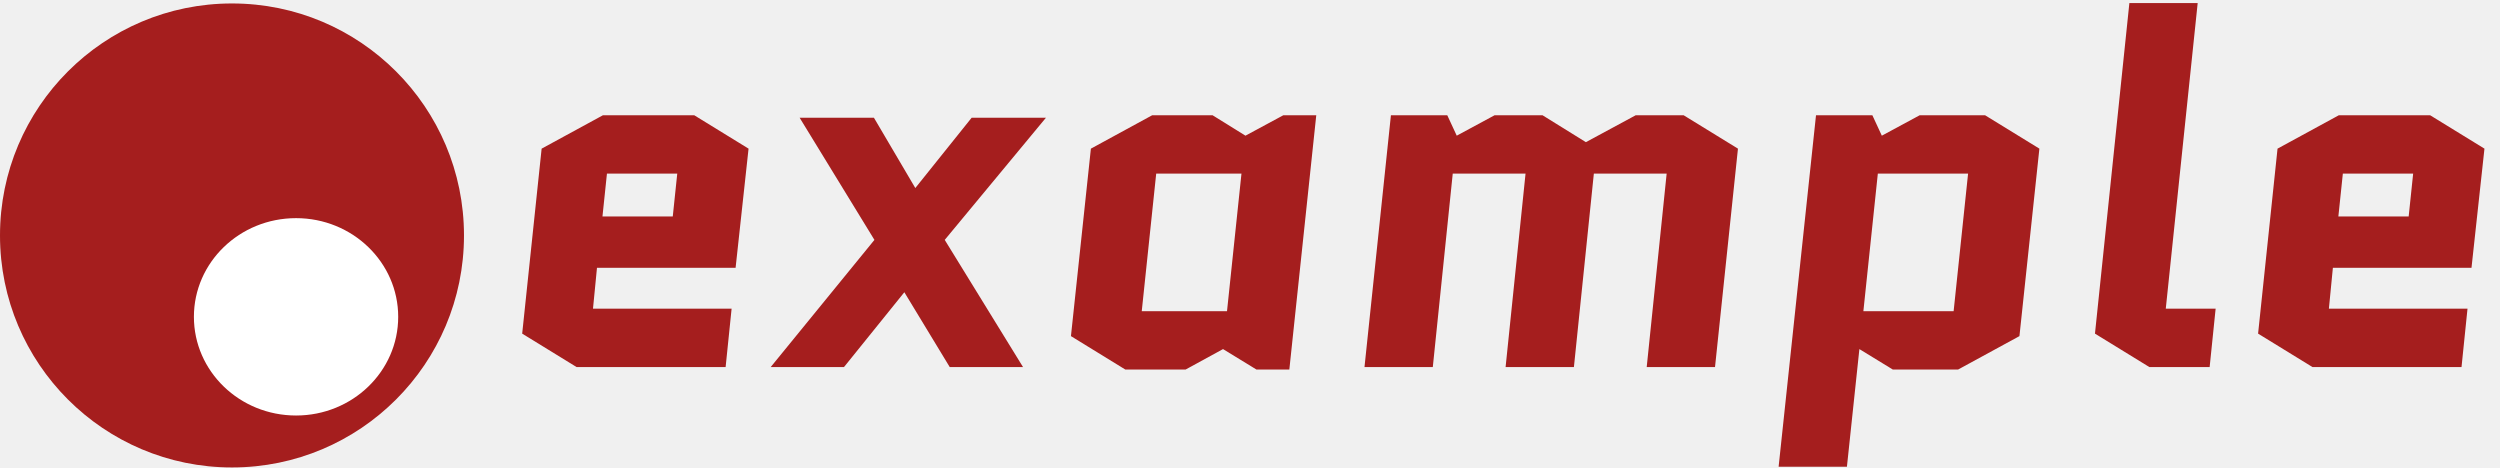
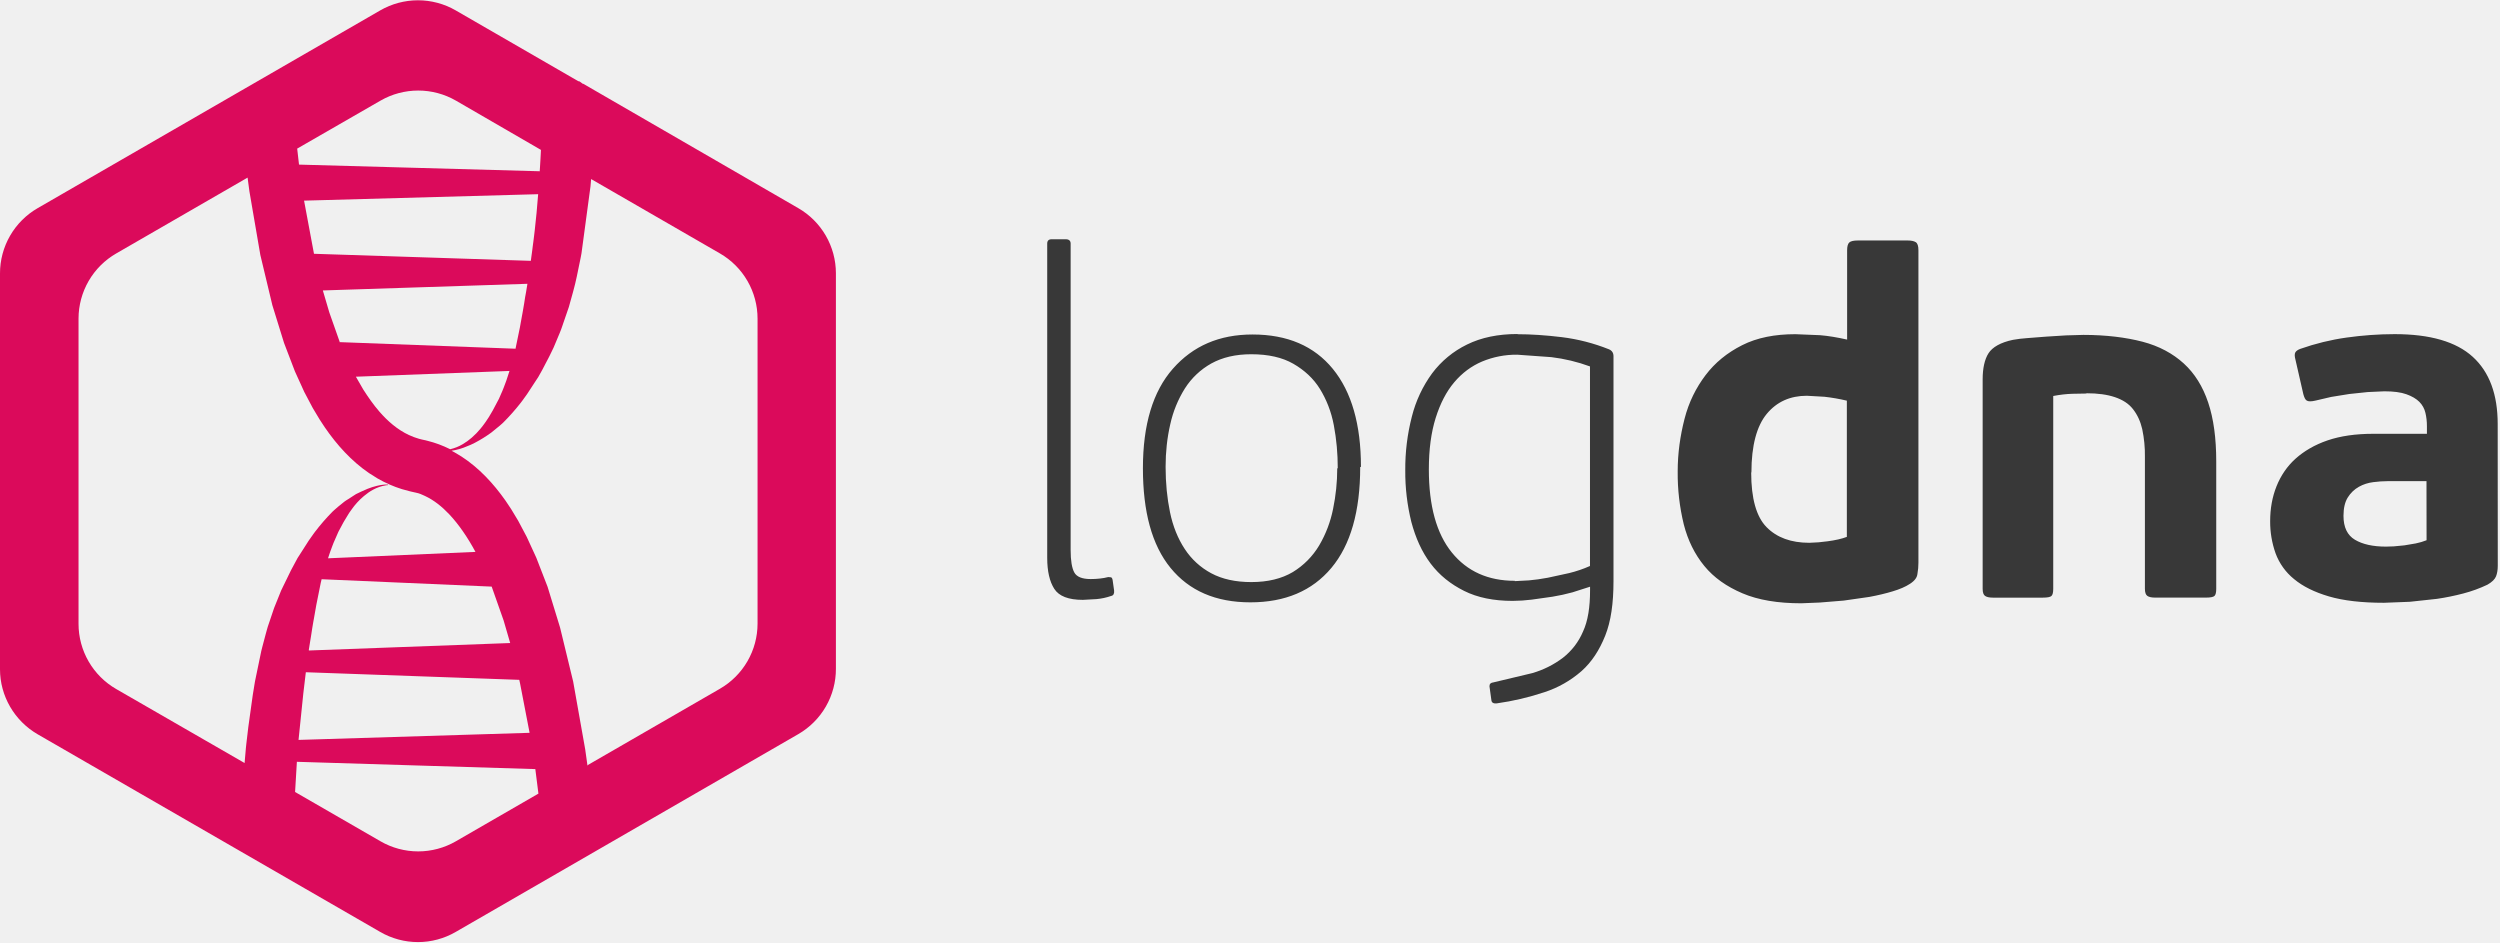
- <svg xmlns="http://www.w3.org/2000/svg" width="722" height="135" viewBox="0 0 722 135" fill="none">
-   <path d="M211.288 89.152L209.56 106H166.504L150.808 96.352L156.424 42.928L174.136 33.28H200.488L216.184 42.928L212.44 77.344H172.408L171.256 89.152H211.288ZM175.288 50.128L173.992 62.512H194.296L195.592 50.128H175.288ZM222.582 106L252.534 69.28L230.934 34H252.39L264.342 54.304L280.614 34H302.07L272.838 69.28L295.446 106H274.278L261.174 84.4L243.75 106H222.582ZM354.361 89.872L358.537 50.128H333.913L329.737 89.872H354.361ZM380.137 33.28L372.361 106.72H362.857L353.209 100.816L342.409 106.72H324.985L309.289 97.072L315.049 42.928L332.761 33.28H350.185L359.689 39.184L370.633 33.28H380.137ZM501.922 42.928L495.298 106H475.57L481.33 50.128H460.306L454.546 106H434.818L440.578 50.128H419.554L413.794 106H394.066L401.698 33.28H417.97L420.706 39.184L431.65 33.28H445.474L458.002 41.056L472.402 33.28H486.226L501.922 42.928ZM565.503 106.72H546.639L536.991 100.816L533.391 134.8H513.663L524.463 33.28H540.735L543.471 39.184L554.415 33.28H573.279L588.975 42.928L583.215 97.072L565.503 106.72ZM542.319 50.128L538.143 89.872H564.207L568.383 50.128H542.319ZM620.723 106L605.027 96.352L614.963 0.88H634.691L625.475 89.152H639.875L638.147 106H620.723ZM712.616 89.152L710.888 106H667.832L652.136 96.352L657.752 42.928L675.464 33.28H701.816L717.512 42.928L713.768 77.344H673.736L672.584 89.152H712.616ZM676.616 50.128L675.32 62.512H695.624L696.92 50.128H676.616Z" fill="#A51E1E" />
-   <circle cx="67" cy="68" r="67" fill="#A51E1E" />
-   <ellipse cx="85.5" cy="91.5" rx="29.5" ry="28.5" fill="white" />
+ <svg xmlns="http://www.w3.org/2000/svg" width="682" height="257" viewBox="0 0 682 257" fill="none">
+   <g clip-path="url(#clip0)">
+     <path fill-rule="evenodd" clip-rule="evenodd" d="M81.072 40.538L81.57 44.904L147.236 46.719L147.305 45.648V45.668L147.421 43.758L147.523 41.847L147.571 40.892L124.374 27.452C121.246 25.65 117.699 24.701 114.089 24.701C110.479 24.701 106.933 25.65 103.804 27.452L81.072 40.538ZM85.656 69.233L144.808 71.157L144.93 70.256L144.924 70.284L145.026 69.547L145.21 68.182L145.347 67.07L145.497 65.951L145.688 64.416L145.872 62.868L146.377 58.044L146.807 52.975L82.948 54.735L85.663 69.281L85.656 69.233ZM92.752 93.337L140.632 95.131L141.826 89.332L142.413 86.078L142.515 85.532L142.618 84.959L143.013 82.639L143.259 81.036L143.511 79.671L143.88 77.42L88.072 79.235L89.832 85.218L92.725 93.426L92.752 93.337ZM122.791 122.551C124.013 122.274 125.183 121.804 126.257 121.159C127.117 120.654 127.915 120.068 128.672 119.413C129.559 118.648 130.378 117.802 131.129 116.888L131.695 116.172L132.036 115.715L132.554 114.998C133.114 114.2 133.626 113.375 134.103 112.522L134.24 112.283L134.39 112.037L136.109 108.797L137.05 106.641L137.46 105.617L138.115 103.871L138.988 101.196L97.084 102.766L99.111 106.279C100.427 108.326 101.874 110.427 103.511 112.304C105.762 114.896 108.423 117.216 111.562 118.676C112.449 119.085 113.363 119.44 114.304 119.699L115.191 119.924L116.044 120.108L116.59 120.245L118.207 120.695C119.264 121.023 120.308 121.405 121.325 121.855L122.791 122.537V122.551ZM84.312 177.452L139.179 175.419L137.392 169.278L134.13 160.027L87.737 158.014L87.499 159.017L86.291 165.021L85.663 168.589L85.5 169.476L85.199 171.25L84.831 173.638L84.606 175.002L84.231 177.363L84.312 177.452ZM81.379 201.849L144.473 199.911L141.881 186.471L141.656 185.461L83.432 183.387L82.75 189.118L81.44 201.849H81.379ZM66.724 208.153L67.079 204.059L67.188 203.036L67.297 202.081L67.734 198.376L68.948 189.643L69.48 186.355L69.569 185.836L71.275 177.609L71.548 176.517L72.462 173.065L72.83 171.734L73.035 171.018L74.693 166.106L74.809 165.778L76.719 161.037L76.787 160.9L79.38 155.579L81.044 152.474L81.181 152.229L84.217 147.487L85.404 145.802L85.902 145.12C87.373 143.187 88.966 141.35 90.671 139.621L90.917 139.389L91.142 139.184L92.254 138.215L93.891 136.892L94.369 136.551L95.051 136.128L97.098 134.804L98.51 134.122L100.284 133.344C101.103 133.017 101.956 132.744 102.808 132.539C103.402 132.389 104.009 132.28 104.616 132.218C104.998 132.177 105.38 132.15 105.762 132.177H105.783L105.872 132.273L105.776 132.355L105.592 132.362L105.271 132.396C104.072 132.586 102.914 132.978 101.846 133.556C100.918 134.047 100.072 134.647 99.267 135.329L98.312 136.182C97.712 136.762 97.153 137.376 96.634 138.024L96.088 138.754L95.911 139L95.242 139.935L93.864 142.2L93.728 142.439L93.591 142.684L92.315 145.072L90.985 148.108L90.712 148.811L90.064 150.557L89.484 152.304L129.703 150.557C128.693 148.667 127.588 146.832 126.36 145.058C125.2 143.38 123.944 141.77 122.539 140.283C120.615 138.249 118.398 136.435 115.853 135.261C115.123 134.92 114.366 134.579 113.588 134.429L112.073 134.088L111.527 133.951L109.617 133.426C108.457 133.064 107.318 132.641 106.206 132.15C105.106 131.665 104.033 131.121 102.993 130.52L100.659 129.053C95.856 125.764 91.892 121.371 88.611 116.588L87.212 114.459L85.302 111.273L83.009 106.927L80.458 101.319L77.483 93.542L74.297 83.253L71.022 69.561L68.034 52.163L67.543 48.452L31.704 69.144C28.587 70.941 25.996 73.525 24.191 76.639C22.387 79.752 21.432 83.284 21.423 86.883V170.165C21.42 173.775 22.369 177.322 24.174 180.448C25.979 183.574 28.576 186.169 31.704 187.972L66.724 208.153ZM160.356 208.699L196.379 187.904C199.497 186.107 202.087 183.523 203.892 180.409C205.696 177.296 206.651 173.763 206.66 170.165V86.931C206.663 83.321 205.714 79.774 203.909 76.648C202.104 73.522 199.507 70.926 196.379 69.124L161.257 48.847L161.086 50.846L158.63 69.103L158.412 70.277L157.334 75.51L156.924 77.318L156.665 78.341L156.304 79.719L155.198 83.697L155.13 83.901L153.329 89.141L153.09 89.823L152.64 90.956L151.037 94.776L150.791 95.288L149.836 97.253L147.912 100.937L146.957 102.643L146.875 102.793L143.771 107.535L142.577 109.192L142.085 109.847C140.598 111.758 138.988 113.572 137.276 115.285L137.023 115.517L136.341 116.117L134.171 117.891L133.967 118.048C132.561 119.071 131.081 119.986 129.546 120.791L128.386 121.35L126.462 122.128C125.78 122.401 124.934 122.619 124.142 122.79L123.173 122.96L124.033 123.424L125.909 124.55C130.685 127.654 134.628 131.918 137.89 136.558L139.459 138.911L141.383 142.104L143.702 146.484L146.309 152.161L149.379 160.075L152.79 171.209L156.358 185.918L159.647 204.441L160.274 208.924L160.356 208.699ZM80.505 216.06L103.798 229.5C106.923 231.309 110.471 232.262 114.083 232.262C117.694 232.262 121.242 231.309 124.367 229.5L146.882 216.497L146.036 209.811L80.99 207.819L80.499 216.04L80.505 216.06ZM159.053 22.82L217.747 56.768C220.866 58.564 223.458 61.148 225.264 64.261C227.069 67.375 228.025 70.908 228.035 74.507V182.412C228.049 186.034 227.105 189.595 225.298 192.734C223.491 195.874 220.886 198.479 217.747 200.287L124.306 254.239C121.18 256.048 117.633 257 114.021 257C110.41 257 106.862 256.048 103.736 254.239L10.288 200.321C3.923 196.636 2.66609e-06 189.848 2.66609e-06 182.582V74.582C-0.002 70.971 0.948 67.424 2.755 64.298C4.561 61.172 7.159 58.577 10.288 56.775L103.736 2.83C106.864 1.028 110.411 0.079 114.021 0.079C117.631 0.079 121.178 1.028 124.306 2.83L157.736 22.137L158.118 22.226L159.06 22.908L159.053 22.82Z" fill="#DB0A5B" />
+     <path fill-rule="evenodd" clip-rule="evenodd" d="M303.929 161.104C304.018 161.902 303.752 162.469 303.131 162.571C301.839 163.024 300.496 163.315 299.133 163.437L295.401 163.642C291.491 163.642 288.892 162.646 287.609 160.64C286.327 158.634 285.679 155.824 285.679 152.18V66.462C285.679 65.664 286.088 65.268 286.879 65.268H290.741C291.628 65.268 292.071 65.678 292.071 66.462V150.106C292.071 152.944 292.413 154.964 293.067 156.165C293.722 157.365 295.223 157.966 297.529 157.966C298.375 157.968 299.22 157.922 300.061 157.829C300.859 157.741 301.616 157.611 302.326 157.42C302.571 157.42 302.817 157.44 303.056 157.488C303.294 157.536 303.431 157.775 303.52 158.218L303.929 161.104ZM364.936 127.674C364.943 123.765 364.595 119.862 363.871 116.021C363.162 112.248 361.825 108.939 360.071 106.094C358.318 103.249 355.828 100.964 352.812 99.231C349.797 97.498 345.976 96.638 341.35 96.638C337.086 96.638 333.47 97.484 330.434 99.163C327.513 100.799 325.042 103.133 323.243 105.958C321.357 108.967 320.004 112.279 319.245 115.748C318.399 119.432 317.976 123.273 317.976 127.346C317.976 131.781 318.386 135.915 319.177 139.736C319.969 143.557 321.306 146.886 323.175 149.731C324.993 152.529 327.49 154.82 330.434 156.39C333.409 157.986 337.073 158.791 341.35 158.791C345.88 158.791 349.653 157.857 352.676 156.062C355.628 154.264 358.097 151.773 359.867 148.803C361.687 145.711 362.971 142.335 363.667 138.815C364.414 135.199 364.793 131.516 364.799 127.824L364.936 127.674ZM371.062 127.415C371.062 139.49 368.442 148.66 363.203 154.923C357.963 161.186 350.595 164.318 341.098 164.318C331.683 164.318 324.424 161.179 319.32 154.923C314.217 148.667 311.788 139.559 311.788 127.749C311.788 115.85 314.497 106.79 319.975 100.575C325.454 94.36 332.631 91.249 341.691 91.249C351.195 91.249 358.495 94.387 363.605 100.643C368.715 106.899 371.267 115.81 371.267 127.353L371.062 127.415ZM413.225 158.532L417.087 158.327C418.683 158.191 420.416 157.952 422.286 157.597L428.085 156.335C430.029 155.858 431.926 155.216 433.747 154.404V99.961C430.35 98.714 426.82 97.865 423.227 97.43L413.901 96.761C410.61 96.724 407.346 97.358 404.308 98.624C401.375 99.872 398.85 101.762 396.715 104.286C394.579 106.811 392.894 110.058 391.653 114.008C390.411 117.959 389.79 122.646 389.79 128.063C389.79 138.01 391.878 145.562 396.053 150.713C400.229 155.864 405.946 158.443 413.246 158.443L413.225 158.532ZM413.914 91.174C417.646 91.174 421.692 91.446 426.038 91.972C430.473 92.517 434.812 93.643 438.96 95.301C439.758 95.656 440.161 96.277 440.161 97.171V158.573C440.161 164.522 439.478 169.475 437.896 173.426C436.313 177.376 434.232 180.589 431.435 183.079C428.502 185.646 425.082 187.595 421.378 188.81C417.131 190.23 412.762 191.257 408.327 191.88C407.44 191.969 406.949 191.703 406.86 191.082L406.328 187.221C406.328 186.538 406.683 186.245 407.392 186.156L417.981 183.632C421.012 182.761 423.857 181.339 426.372 179.436C428.768 177.563 430.649 175.112 431.837 172.314C433.202 169.38 433.768 165.607 433.768 160.988V160.053L428.972 161.589C427.198 162.08 425.356 162.475 423.514 162.782L417.851 163.581C416.127 163.798 414.39 163.912 412.652 163.922C407.501 163.922 403.08 163.035 399.403 161.193C395.726 159.351 392.676 156.929 390.274 153.736C387.873 150.543 386.181 146.763 385.021 142.41C383.882 137.792 383.316 133.05 383.356 128.288C383.319 123.346 383.925 118.419 385.158 113.633C386.224 109.384 388.1 105.382 390.684 101.844C393.187 98.503 396.452 95.808 400.208 93.984C404.07 92.074 408.668 91.119 413.99 91.119L413.914 91.174ZM477.725 128.888C477.725 135.984 479.124 140.964 481.921 143.809C484.718 146.654 488.607 148.073 493.574 148.073C495.246 148.04 496.913 147.903 498.568 147.664C500.656 147.391 502.409 146.995 503.821 146.463V109.301C501.802 108.823 499.755 108.462 497.695 108.237L492.899 107.964C488.368 107.964 484.712 109.601 481.983 112.89C479.254 116.178 477.787 121.506 477.787 128.875L477.725 128.888ZM457.674 128.602C457.674 123.621 458.356 118.88 459.537 114.274C460.717 109.669 462.689 105.774 465.267 102.356C467.846 98.938 471.176 96.229 475.256 94.169C479.335 92.108 484.179 91.167 489.774 91.167L496.501 91.44C498.684 91.617 501.14 92.019 503.896 92.64V68.263C503.896 67.199 504.101 66.49 504.497 66.135C504.893 65.78 505.67 65.603 506.83 65.603H520.421C521.396 65.603 522.126 65.76 522.617 66.067C523.109 66.374 523.347 67.111 523.347 68.263V153.518C523.349 154.522 523.26 155.524 523.081 156.513C522.993 157.488 522.399 158.375 521.082 159.242C519.766 160.108 518.258 160.729 516.354 161.309C514.451 161.889 512.315 162.4 509.962 162.837L502.969 163.84L496.439 164.372L491.377 164.577C484.985 164.577 479.642 163.69 475.324 161.848C471.005 160.006 467.546 157.584 464.933 154.391C462.32 151.198 460.451 147.418 459.339 143.065C458.179 138.29 457.633 133.514 457.674 128.67V128.602ZM569.174 107.356L565.374 107.425C563.737 107.472 561.976 107.67 560.121 108.025V160.64C560.121 161.616 559.964 162.264 559.643 162.571C559.322 162.878 558.552 163.035 557.31 163.035H543.665C542.689 163.035 541.98 162.878 541.536 162.571C541.093 162.264 540.868 161.616 540.868 160.64V103.495C540.868 100.473 541.4 98.037 542.464 96.372C543.528 94.707 545.753 93.418 549.123 92.709C550.378 92.483 551.647 92.333 552.916 92.245L558.17 91.835L563.627 91.494L568.355 91.358C574.496 91.358 579.954 92.04 584.477 93.22C589 94.4 592.76 96.441 595.734 99.156C598.709 101.871 600.919 105.419 602.393 109.813C603.867 114.206 604.59 119.555 604.59 125.866V160.633C604.59 161.609 604.433 162.257 604.112 162.564C603.792 162.871 603.021 163.028 601.779 163.028H587.929C586.954 163.028 586.244 162.871 585.801 162.564C585.357 162.257 585.132 161.609 585.132 160.633V124.658C585.173 122.107 584.927 119.562 584.402 117.065C583.911 114.936 583.072 113.135 581.878 111.607C580.684 110.079 579.04 109.055 576.952 108.346C574.864 107.636 572.265 107.281 569.161 107.281L569.174 107.356ZM661.947 131.256H651.426C650.089 131.263 648.752 131.351 647.428 131.529C646.009 131.706 644.699 132.129 643.499 132.798C642.276 133.487 641.246 134.472 640.503 135.663C639.705 136.905 639.303 138.597 639.303 140.725C639.303 143.836 640.347 146.013 642.441 147.254C644.536 148.496 647.353 149.117 650.901 149.117L653.03 149.049L655.895 148.776L659.033 148.244C660.035 148.041 661.016 147.751 661.967 147.377L661.947 131.256ZM681.391 154.302C681.391 155.462 681.234 156.438 680.913 157.236C680.593 158.034 679.822 158.791 678.58 159.501C676.463 160.507 674.257 161.311 671.989 161.902C669.621 162.524 667.221 163.014 664.798 163.369L657.403 164.167L650.342 164.44C644.304 164.44 639.31 163.867 635.352 162.707C631.395 161.548 628.23 159.978 625.828 157.979C623.531 156.129 621.781 153.688 620.766 150.918C619.776 148.114 619.28 145.159 619.299 142.185C619.299 138.72 619.879 135.547 621.032 132.661C622.185 129.775 623.918 127.203 626.217 125.136C628.516 123.069 631.436 121.343 634.95 120.142C638.464 118.941 642.612 118.341 647.408 118.341H662.063V116.212C662.063 114.97 661.926 113.77 661.653 112.617C661.38 111.464 660.835 110.461 659.989 109.615C659.143 108.769 657.969 108.086 656.461 107.547C654.954 107.009 652.955 106.749 650.457 106.749L645.927 106.954L640.865 107.486L635.939 108.284L631.675 109.28C630.515 109.553 629.724 109.553 629.287 109.28C628.851 109.008 628.605 108.434 628.353 107.547L626.224 98.221C625.951 97.246 625.937 96.556 626.156 96.154C626.374 95.751 626.838 95.424 627.554 95.158C631.634 93.725 635.857 92.688 640.142 92.088C644.488 91.474 648.875 91.16 653.262 91.153C662.95 91.153 670.045 93.22 674.575 97.348C679.105 101.475 681.37 107.582 681.37 115.666L681.391 154.302Z" fill="#383838" />
+   </g>
+   <defs>
+     <clipPath id="clip0">
+       <rect width="682" height="257" fill="white" />
+     </clipPath>
+   </defs>
</svg>
